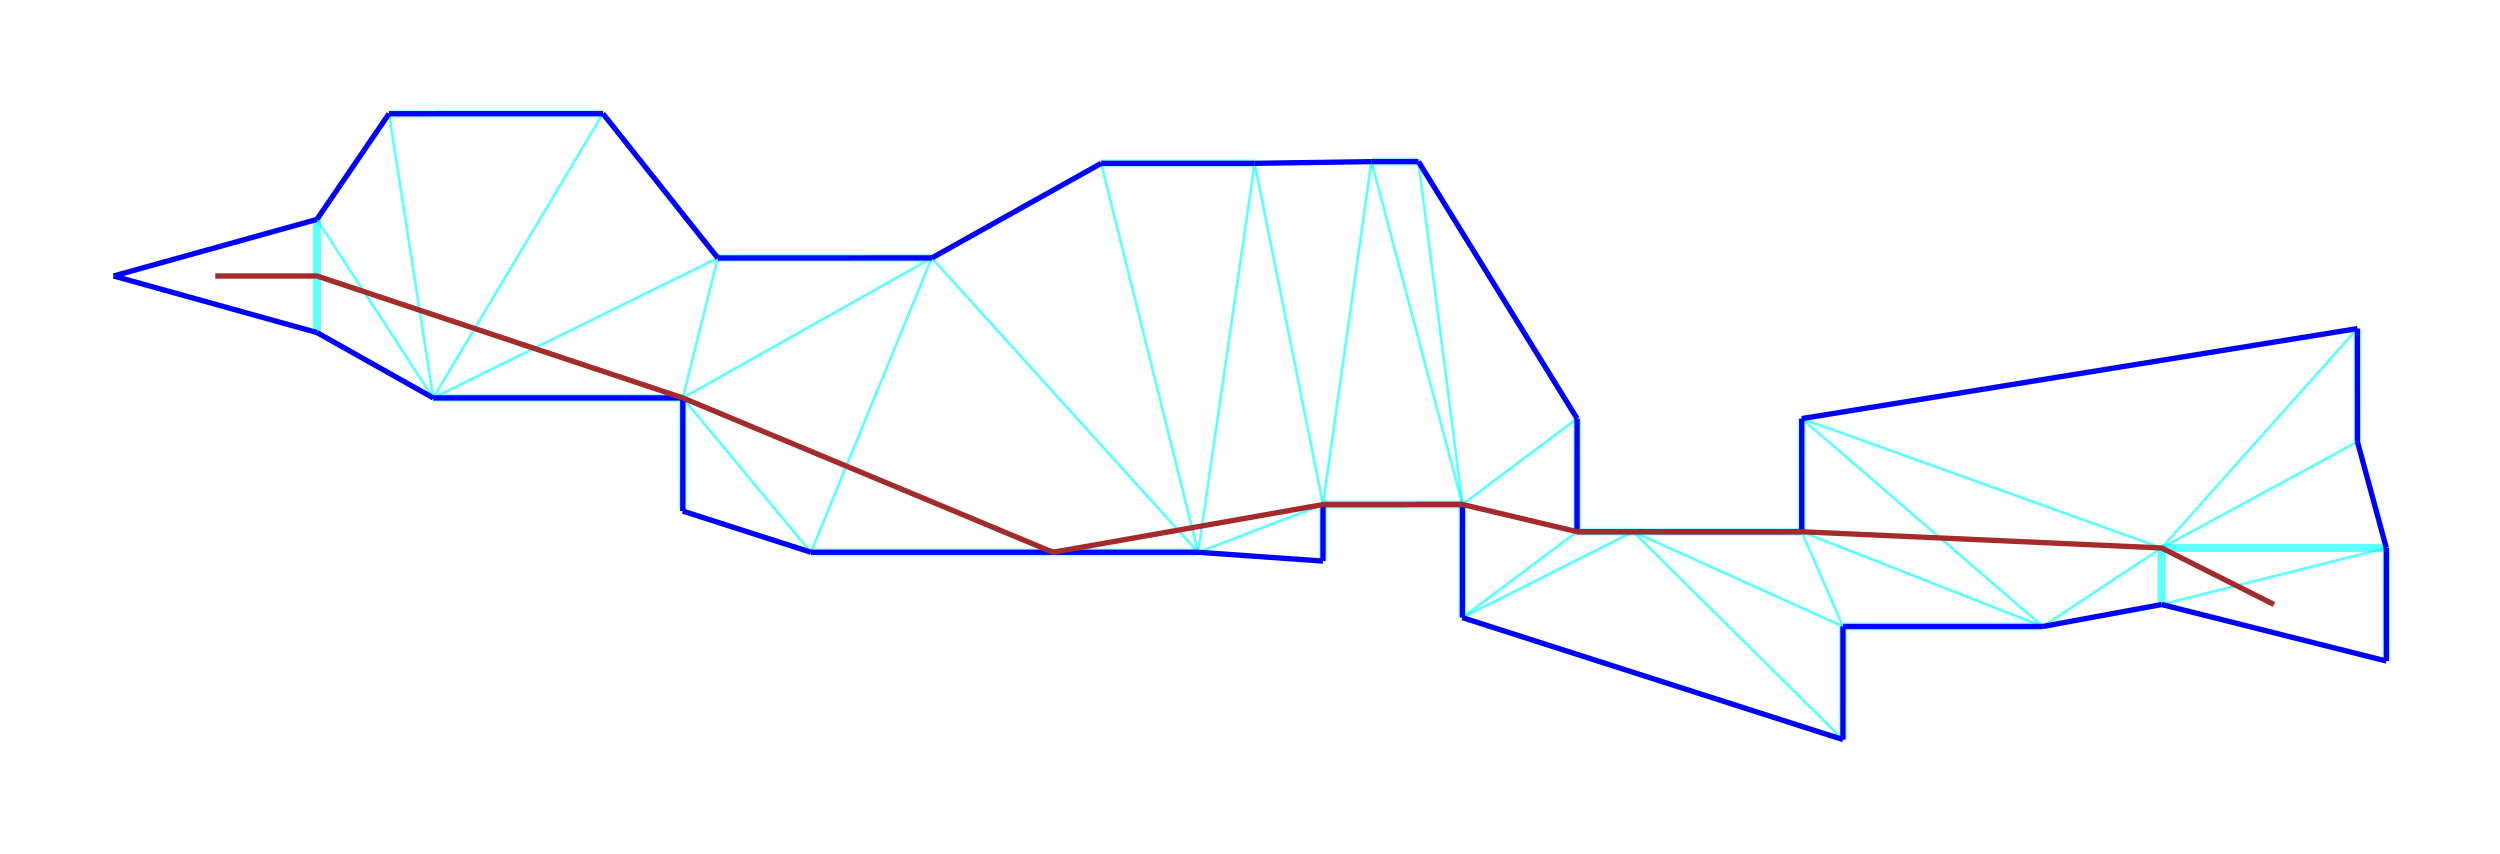
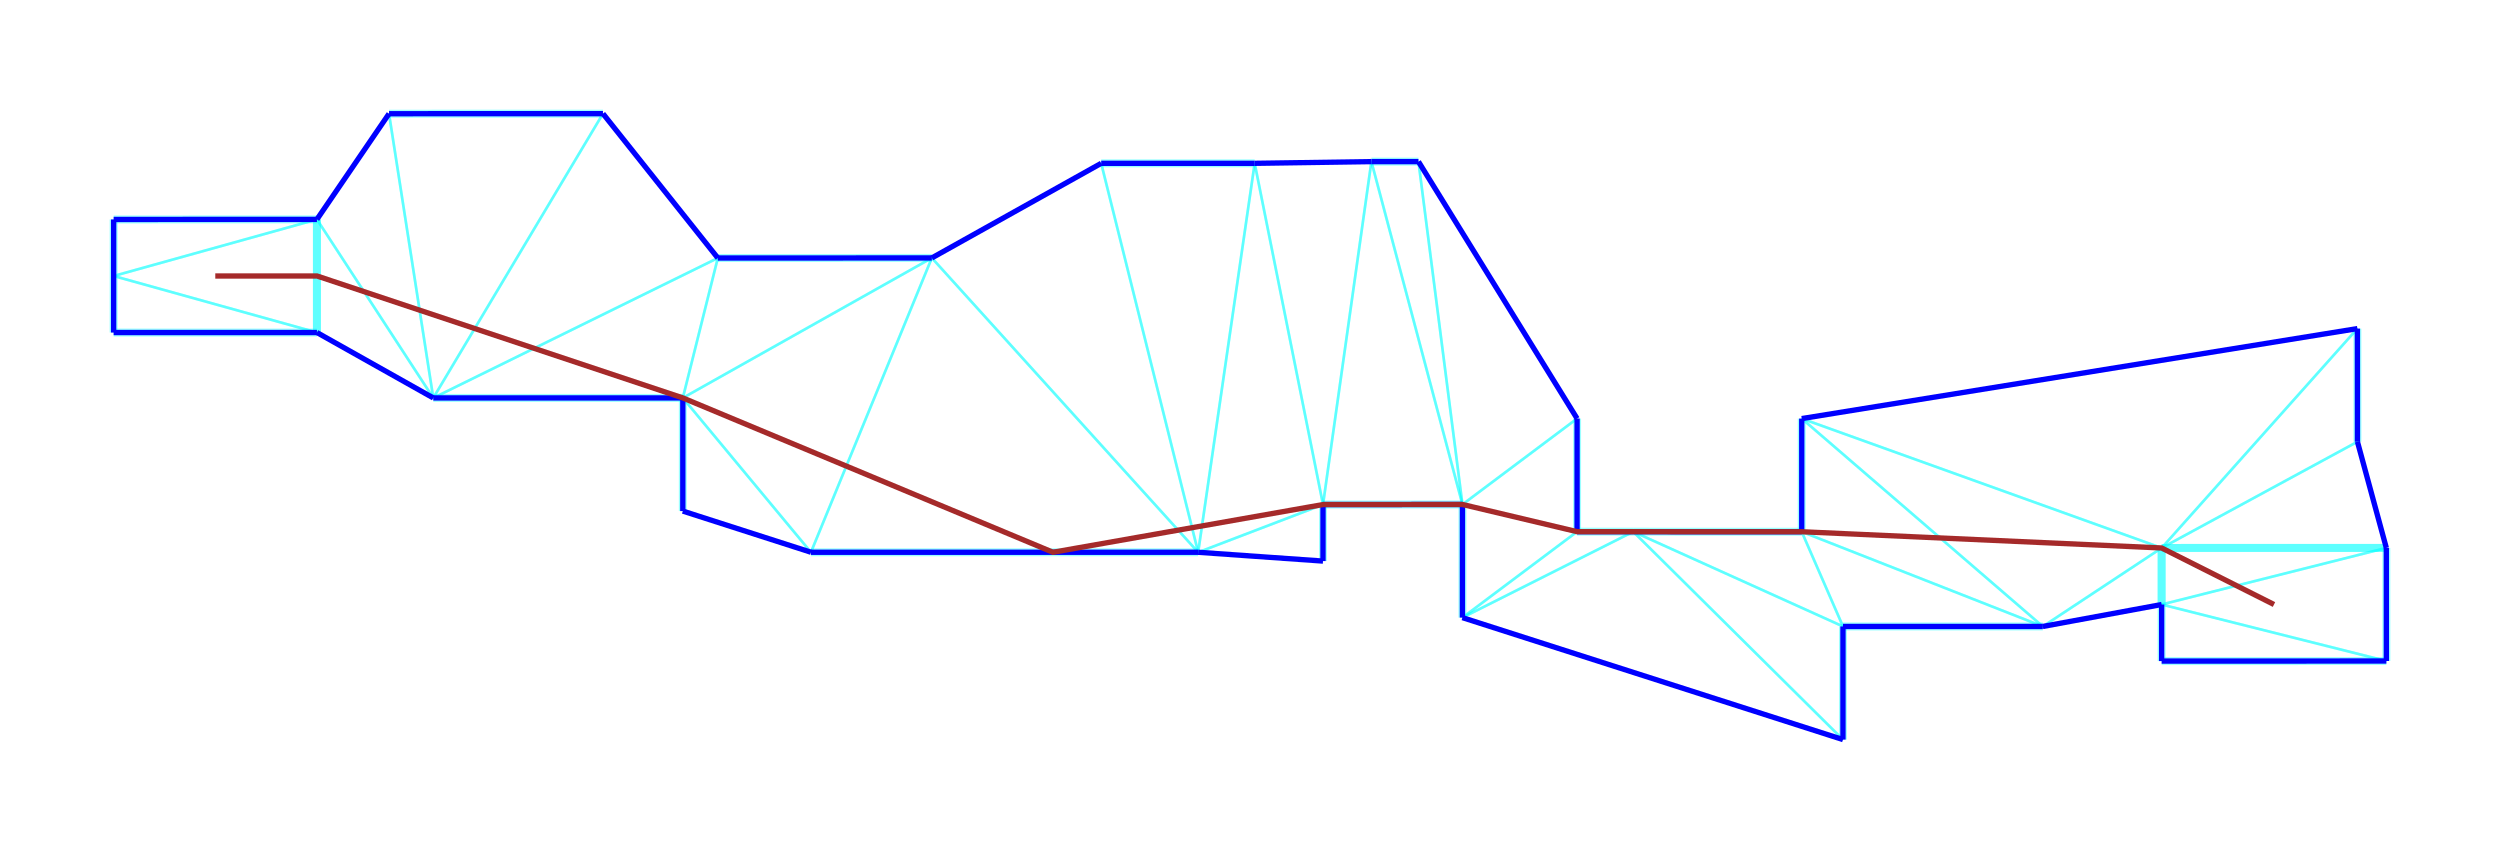
- <svg xmlns="http://www.w3.org/2000/svg" version="1.1" width="469.098" height="160.098">
-   <g transform="translate(-1968.855,1042.93)">
+ <svg xmlns="http://www.w3.org/2000/svg" version="1.1" width="469.101" height="160.099">
+   <g transform="translate(-1968.852,1042.93)">
    <path fill="none" stroke="Cyan" stroke-opacity="0.392" stroke-width="0.5" d="M 2416.622 -940.122 L 2374.462 -929.499" />
    <path fill="none" stroke="Cyan" stroke-opacity="0.392" stroke-width="0.5" d="M 2374.462 -929.499 L 2416.63 -918.895" />
    <path fill="none" stroke="Cyan" stroke-opacity="0.392" stroke-width="1.5" d="M 2416.622 -940.122 L 2416.63 -918.895" />
    <path fill="none" stroke="Cyan" stroke-opacity="0.392" stroke-width="1.5" d="M 2374.46 -940.109 L 2374.462 -929.499" />
    <path fill="none" stroke="Cyan" stroke-opacity="0.392" stroke-width="0.5" d="M 2416.622 -940.122 L 2374.462 -929.499" />
    <path fill="none" stroke="Cyan" stroke-opacity="0.392" stroke-width="1.5" d="M 2416.622 -940.122 L 2374.46 -940.109" />
+     <path fill="none" stroke="Cyan" stroke-opacity="0.392" stroke-width="1.5" d="M 2374.462 -929.499 L 2374.463 -918.889" />
+     <path fill="none" stroke="Cyan" stroke-opacity="0.392" stroke-width="1.5" d="M 2416.63 -918.895 L 2374.463 -918.889" />
+     <path fill="none" stroke="Cyan" stroke-opacity="0.392" stroke-width="0.5" d="M 2374.462 -929.499 L 2416.63 -918.895" />
    <path fill="none" stroke="Cyan" stroke-opacity="0.392" stroke-width="0.5" d="M 2374.462 -929.499 L 2352.165 -925.379" />
    <path fill="none" stroke="Cyan" stroke-opacity="0.392" stroke-width="1.5" d="M 2374.46 -940.109 L 2374.462 -929.499" />
    <path fill="none" stroke="Cyan" stroke-opacity="0.392" stroke-width="0.5" d="M 2374.46 -940.109 L 2352.165 -925.379" />
    <path fill="none" stroke="Cyan" stroke-opacity="0.392" stroke-width="0.5" d="M 2411.203 -960.044 L 2416.622 -940.122" />
    <path fill="none" stroke="Cyan" stroke-opacity="0.392" stroke-width="0.5" d="M 2411.203 -960.044 L 2374.46 -940.109" />
    <path fill="none" stroke="Cyan" stroke-opacity="0.392" stroke-width="1.5" d="M 2416.622 -940.122 L 2374.46 -940.109" />
    <path fill="none" stroke="Cyan" stroke-opacity="0.392" stroke-width="0.5" d="M 2306.933 -964.387 L 2352.165 -925.379" />
    <path fill="none" stroke="Cyan" stroke-opacity="0.392" stroke-width="0.5" d="M 2374.46 -940.109 L 2352.165 -925.379" />
    <path fill="none" stroke="Cyan" stroke-opacity="0.392" stroke-width="0.5" d="M 2306.933 -964.387 L 2374.46 -940.109" />
    <path fill="none" stroke="Cyan" stroke-opacity="0.392" stroke-width="1.5" d="M 2411.194 -981.275 L 2411.203 -960.044" />
    <path fill="none" stroke="Cyan" stroke-opacity="0.392" stroke-width="0.5" d="M 2411.194 -981.275 L 2374.46 -940.109" />
    <path fill="none" stroke="Cyan" stroke-opacity="0.392" stroke-width="0.5" d="M 2411.203 -960.044 L 2374.46 -940.109" />
    <path fill="none" stroke="Cyan" stroke-opacity="0.392" stroke-width="0.5" d="M 2306.933 -964.387 L 2374.46 -940.109" />
    <path fill="none" stroke="Cyan" stroke-opacity="0.392" stroke-width="0.5" d="M 2411.194 -981.275 L 2374.46 -940.109" />
    <path fill="none" stroke="Cyan" stroke-opacity="0.392" stroke-width="0.5" d="M 2411.194 -981.275 L 2306.933 -964.387" />
    <path fill="none" stroke="Cyan" stroke-opacity="0.392" stroke-width="0.5" d="M 2306.929 -943.154 L 2352.165 -925.379" />
    <path fill="none" stroke="Cyan" stroke-opacity="0.392" stroke-width="0.5" d="M 2306.933 -964.387 L 2352.165 -925.379" />
    <path fill="none" stroke="Cyan" stroke-opacity="0.392" stroke-width="1.5" d="M 2306.933 -964.387 L 2306.929 -943.154" />
    <path fill="none" stroke="Cyan" stroke-opacity="0.392" stroke-width="0.5" d="M 2306.929 -943.154 L 2314.668 -925.383" />
    <path fill="none" stroke="Cyan" stroke-opacity="0.392" stroke-width="1.5" d="M 2314.668 -925.383 L 2352.165 -925.379" />
    <path fill="none" stroke="Cyan" stroke-opacity="0.392" stroke-width="0.5" d="M 2306.929 -943.154 L 2352.165 -925.379" />
    <path fill="none" stroke="Cyan" stroke-opacity="0.392" stroke-width="0.5" d="M 2275.311 -943.163 L 2314.668 -925.383" />
    <path fill="none" stroke="Cyan" stroke-opacity="0.392" stroke-width="0.5" d="M 2306.929 -943.154 L 2314.668 -925.383" />
    <path fill="none" stroke="Cyan" stroke-opacity="0.392" stroke-width="1.5" d="M 2275.311 -943.163 L 2306.929 -943.154" />
    <path fill="none" stroke="Cyan" stroke-opacity="0.392" stroke-width="1.5" d="M 2314.668 -925.383 L 2314.666 -904.154" />
    <path fill="none" stroke="Cyan" stroke-opacity="0.392" stroke-width="0.5" d="M 2275.311 -943.163 L 2314.668 -925.383" />
    <path fill="none" stroke="Cyan" stroke-opacity="0.392" stroke-width="0.5" d="M 2275.311 -943.163 L 2314.666 -904.154" />
    <path fill="none" stroke="Cyan" stroke-opacity="0.392" stroke-width="0.5" d="M 2243.261 -927.039 L 2314.666 -904.154" />
    <path fill="none" stroke="Cyan" stroke-opacity="0.392" stroke-width="0.5" d="M 2275.311 -943.163 L 2314.666 -904.154" />
    <path fill="none" stroke="Cyan" stroke-opacity="0.392" stroke-width="0.5" d="M 2275.311 -943.163 L 2243.261 -927.039" />
    <path fill="none" stroke="Cyan" stroke-opacity="0.392" stroke-width="0.5" d="M 2275.311 -943.163 L 2243.261 -927.039" />
    <path fill="none" stroke="Cyan" stroke-opacity="0.392" stroke-width="1.5" d="M 2264.771 -943.166 L 2275.311 -943.163" />
    <path fill="none" stroke="Cyan" stroke-opacity="0.392" stroke-width="0.5" d="M 2264.771 -943.166 L 2243.261 -927.039" />
    <path fill="none" stroke="Cyan" stroke-opacity="0.392" stroke-width="1.5" d="M 2264.777 -964.393 L 2264.771 -943.166" />
    <path fill="none" stroke="Cyan" stroke-opacity="0.392" stroke-width="0.5" d="M 2264.777 -964.393 L 2243.265 -948.271" />
    <path fill="none" stroke="Cyan" stroke-opacity="0.392" stroke-width="0.5" d="M 2243.265 -948.271 L 2264.771 -943.166" />
    <path fill="none" stroke="Cyan" stroke-opacity="0.392" stroke-width="0.5" d="M 2264.771 -943.166 L 2243.261 -927.039" />
    <path fill="none" stroke="Cyan" stroke-opacity="0.392" stroke-width="0.5" d="M 2243.265 -948.271 L 2264.771 -943.166" />
    <path fill="none" stroke="Cyan" stroke-opacity="0.392" stroke-width="1.5" d="M 2243.265 -948.271 L 2243.261 -927.039" />
    <path fill="none" stroke="Cyan" stroke-opacity="0.392" stroke-width="0.5" d="M 2235.011 -1012.605 L 2264.777 -964.393" />
    <path fill="none" stroke="Cyan" stroke-opacity="0.392" stroke-width="0.5" d="M 2235.011 -1012.605 L 2243.265 -948.271" />
    <path fill="none" stroke="Cyan" stroke-opacity="0.392" stroke-width="0.5" d="M 2264.777 -964.393 L 2243.265 -948.271" />
    <path fill="none" stroke="Cyan" stroke-opacity="0.392" stroke-width="1.5" d="M 2226.183 -1012.605 L 2235.011 -1012.605" />
    <path fill="none" stroke="Cyan" stroke-opacity="0.392" stroke-width="0.5" d="M 2226.183 -1012.605 L 2243.265 -948.271" />
    <path fill="none" stroke="Cyan" stroke-opacity="0.392" stroke-width="0.5" d="M 2235.011 -1012.605 L 2243.265 -948.271" />
    <path fill="none" stroke="Cyan" stroke-opacity="0.392" stroke-width="0.5" d="M 2226.183 -1012.605 L 2217.103 -948.257" />
    <path fill="none" stroke="Cyan" stroke-opacity="0.392" stroke-width="1.5" d="M 2243.265 -948.271 L 2217.103 -948.257" />
    <path fill="none" stroke="Cyan" stroke-opacity="0.392" stroke-width="0.5" d="M 2226.183 -1012.605 L 2243.265 -948.271" />
    <path fill="none" stroke="Cyan" stroke-opacity="0.392" stroke-width="0.5" d="M 2204.281 -1012.282 L 2217.103 -948.257" />
    <path fill="none" stroke="Cyan" stroke-opacity="0.392" stroke-width="0.5" d="M 2226.183 -1012.605 L 2217.103 -948.257" />
    <path fill="none" stroke="Cyan" stroke-opacity="0.392" stroke-width="0.5" d="M 2226.183 -1012.605 L 2204.281 -1012.282" />
    <path fill="none" stroke="Cyan" stroke-opacity="0.392" stroke-width="0.5" d="M 2204.281 -1012.282 L 2217.103 -948.257" />
    <path fill="none" stroke="Cyan" stroke-opacity="0.392" stroke-width="0.5" d="M 2204.281 -1012.282 L 2193.675 -939.299" />
    <path fill="none" stroke="Cyan" stroke-opacity="0.392" stroke-width="0.5" d="M 2217.103 -948.257 L 2193.675 -939.299" />
    <path fill="none" stroke="Cyan" stroke-opacity="0.392" stroke-width="0.5" d="M 2193.675 -939.299 L 2217.098 -937.647" />
    <path fill="none" stroke="Cyan" stroke-opacity="0.392" stroke-width="1.5" d="M 2217.103 -948.257 L 2217.098 -937.647" />
    <path fill="none" stroke="Cyan" stroke-opacity="0.392" stroke-width="0.5" d="M 2217.103 -948.257 L 2193.675 -939.299" />
    <path fill="none" stroke="Cyan" stroke-opacity="0.392" stroke-width="0.5" d="M 2175.481 -1012.285 L 2193.675 -939.299" />
    <path fill="none" stroke="Cyan" stroke-opacity="0.392" stroke-width="0.5" d="M 2204.281 -1012.282 L 2193.675 -939.299" />
    <path fill="none" stroke="Cyan" stroke-opacity="0.392" stroke-width="1.5" d="M 2175.481 -1012.285 L 2204.281 -1012.282" />
    <path fill="none" stroke="Cyan" stroke-opacity="0.392" stroke-width="0.5" d="M 2143.701 -994.531 L 2193.675 -939.299" />
    <path fill="none" stroke="Cyan" stroke-opacity="0.392" stroke-width="0.5" d="M 2175.481 -1012.285 L 2193.675 -939.299" />
    <path fill="none" stroke="Cyan" stroke-opacity="0.392" stroke-width="0.5" d="M 2175.481 -1012.285 L 2143.701 -994.531" />
    <path fill="none" stroke="Cyan" stroke-opacity="0.392" stroke-width="0.5" d="M 2143.701 -994.531 L 2121.018 -939.308" />
    <path fill="none" stroke="Cyan" stroke-opacity="0.392" stroke-width="1.5" d="M 2121.018 -939.308 L 2193.675 -939.299" />
    <path fill="none" stroke="Cyan" stroke-opacity="0.392" stroke-width="0.5" d="M 2143.701 -994.531 L 2193.675 -939.299" />
    <path fill="none" stroke="Cyan" stroke-opacity="0.392" stroke-width="0.5" d="M 2143.701 -994.531 L 2096.979 -968.263" />
    <path fill="none" stroke="Cyan" stroke-opacity="0.392" stroke-width="0.5" d="M 2096.979 -968.263 L 2121.018 -939.308" />
    <path fill="none" stroke="Cyan" stroke-opacity="0.392" stroke-width="0.5" d="M 2143.701 -994.531 L 2121.018 -939.308" />
    <path fill="none" stroke="Cyan" stroke-opacity="0.392" stroke-width="0.5" d="M 2103.544 -994.515 L 2096.979 -968.263" />
    <path fill="none" stroke="Cyan" stroke-opacity="0.392" stroke-width="0.5" d="M 2143.701 -994.531 L 2096.979 -968.263" />
    <path fill="none" stroke="Cyan" stroke-opacity="0.392" stroke-width="1.5" d="M 2143.701 -994.531 L 2103.544 -994.515" />
    <path fill="none" stroke="Cyan" stroke-opacity="0.392" stroke-width="1.5" d="M 2096.979 -968.263 L 2096.976 -947.031" />
    <path fill="none" stroke="Cyan" stroke-opacity="0.392" stroke-width="0.5" d="M 2096.976 -947.031 L 2121.018 -939.308" />
    <path fill="none" stroke="Cyan" stroke-opacity="0.392" stroke-width="0.5" d="M 2096.979 -968.263 L 2121.018 -939.308" />
    <path fill="none" stroke="Cyan" stroke-opacity="0.392" stroke-width="0.5" d="M 2103.544 -994.515 L 2050.151 -968.26" />
    <path fill="none" stroke="Cyan" stroke-opacity="0.392" stroke-width="1.5" d="M 2096.979 -968.263 L 2050.151 -968.26" />
    <path fill="none" stroke="Cyan" stroke-opacity="0.392" stroke-width="0.5" d="M 2103.544 -994.515 L 2096.979 -968.263" />
    <path fill="none" stroke="Cyan" stroke-opacity="0.392" stroke-width="0.5" d="M 2081.99 -1021.607 L 2050.151 -968.26" />
    <path fill="none" stroke="Cyan" stroke-opacity="0.392" stroke-width="0.5" d="M 2103.544 -994.515 L 2050.151 -968.26" />
    <path fill="none" stroke="Cyan" stroke-opacity="0.392" stroke-width="0.5" d="M 2081.99 -1021.607 L 2103.544 -994.515" />
    <path fill="none" stroke="Cyan" stroke-opacity="0.392" stroke-width="0.5" d="M 2041.848 -1021.593 L 2050.151 -968.26" />
    <path fill="none" stroke="Cyan" stroke-opacity="0.392" stroke-width="0.5" d="M 2081.99 -1021.607 L 2050.151 -968.26" />
    <path fill="none" stroke="Cyan" stroke-opacity="0.392" stroke-width="1.5" d="M 2081.99 -1021.607 L 2041.848 -1021.593" />
    <path fill="none" stroke="Cyan" stroke-opacity="0.392" stroke-width="0.5" d="M 2041.848 -1021.593 L 2028.32 -1001.761" />
    <path fill="none" stroke="Cyan" stroke-opacity="0.392" stroke-width="0.5" d="M 2028.32 -1001.761 L 2050.151 -968.26" />
    <path fill="none" stroke="Cyan" stroke-opacity="0.392" stroke-width="0.5" d="M 2041.848 -1021.593 L 2050.151 -968.26" />
    <path fill="none" stroke="Cyan" stroke-opacity="0.392" stroke-width="1.5" d="M 2028.32 -1001.761 L 2028.321 -980.532" />
    <path fill="none" stroke="Cyan" stroke-opacity="0.392" stroke-width="0.5" d="M 2028.321 -980.532 L 2050.151 -968.26" />
    <path fill="none" stroke="Cyan" stroke-opacity="0.392" stroke-width="0.5" d="M 2028.32 -1001.761 L 2050.151 -968.26" />
    <path fill="none" stroke="Cyan" stroke-opacity="0.392" stroke-width="0.5" d="M 1990.177 -991.143 L 2028.321 -980.532" />
    <path fill="none" stroke="Cyan" stroke-opacity="0.392" stroke-width="1.5" d="M 2028.32 -1001.761 L 2028.321 -980.532" />
    <path fill="none" stroke="Cyan" stroke-opacity="0.392" stroke-width="0.5" d="M 2028.32 -1001.761 L 1990.177 -991.143" />
-     <path fill="none" stroke="Blue" stroke-opacity="1" stroke-width="1" d="M 2416.63 -918.895 L 2374.462 -929.499" />
+     <path fill="none" stroke="Cyan" stroke-opacity="0.392" stroke-width="1.5" d="M 1990.177 -991.143 L 1990.175 -980.532" />
+     <path fill="none" stroke="Cyan" stroke-opacity="0.392" stroke-width="1.5" d="M 2028.321 -980.532 L 1990.175 -980.532" />
+     <path fill="none" stroke="Cyan" stroke-opacity="0.392" stroke-width="0.5" d="M 1990.177 -991.143 L 2028.321 -980.532" />
+     <path fill="none" stroke="Cyan" stroke-opacity="0.392" stroke-width="1.5" d="M 1990.18 -1001.753 L 1990.177 -991.143" />
+     <path fill="none" stroke="Cyan" stroke-opacity="0.392" stroke-width="0.5" d="M 2028.32 -1001.761 L 1990.177 -991.143" />
+     <path fill="none" stroke="Cyan" stroke-opacity="0.392" stroke-width="1.5" d="M 2028.32 -1001.761 L 1990.18 -1001.753" />
    <path fill="none" stroke="Blue" stroke-opacity="1" stroke-width="1" d="M 2416.63 -918.895 L 2416.622 -940.122" />
+     <path fill="none" stroke="Blue" stroke-opacity="1" stroke-width="1" d="M 2374.463 -918.889 L 2374.462 -929.499" />
+     <path fill="none" stroke="Blue" stroke-opacity="1" stroke-width="1" d="M 2374.463 -918.889 L 2416.63 -918.895" />
    <path fill="none" stroke="Blue" stroke-opacity="1" stroke-width="1" d="M 2352.165 -925.379 L 2374.462 -929.499" />
    <path fill="none" stroke="Blue" stroke-opacity="1" stroke-width="1" d="M 2416.622 -940.122 L 2411.203 -960.044" />
    <path fill="none" stroke="Blue" stroke-opacity="1" stroke-width="1" d="M 2411.203 -960.044 L 2411.194 -981.275" />
    <path fill="none" stroke="Blue" stroke-opacity="1" stroke-width="1" d="M 2306.933 -964.387 L 2411.194 -981.275" />
    <path fill="none" stroke="Blue" stroke-opacity="1" stroke-width="1" d="M 2306.929 -943.154 L 2306.933 -964.387" />
    <path fill="none" stroke="Blue" stroke-opacity="1" stroke-width="1" d="M 2352.165 -925.379 L 2314.668 -925.383" />
    <path fill="none" stroke="Blue" stroke-opacity="1" stroke-width="1" d="M 2306.929 -943.154 L 2275.311 -943.163" />
    <path fill="none" stroke="Blue" stroke-opacity="1" stroke-width="1" d="M 2314.666 -904.154 L 2314.668 -925.383" />
    <path fill="none" stroke="Blue" stroke-opacity="1" stroke-width="1" d="M 2314.666 -904.154 L 2243.261 -927.039" />
    <path fill="none" stroke="Blue" stroke-opacity="1" stroke-width="1" d="M 2275.311 -943.163 L 2264.771 -943.166" />
    <path fill="none" stroke="Blue" stroke-opacity="1" stroke-width="1" d="M 2264.771 -943.166 L 2264.777 -964.393" />
    <path fill="none" stroke="Blue" stroke-opacity="1" stroke-width="1" d="M 2243.261 -927.039 L 2243.265 -948.271" />
    <path fill="none" stroke="Blue" stroke-opacity="1" stroke-width="1" d="M 2264.777 -964.393 L 2235.011 -1012.605" />
    <path fill="none" stroke="Blue" stroke-opacity="1" stroke-width="1" d="M 2235.011 -1012.605 L 2226.183 -1012.605" />
    <path fill="none" stroke="Blue" stroke-opacity="1" stroke-width="1" d="M 2217.103 -948.257 L 2243.265 -948.271" />
    <path fill="none" stroke="Blue" stroke-opacity="1" stroke-width="1" d="M 2204.281 -1012.282 L 2226.183 -1012.605" />
    <path fill="none" stroke="Blue" stroke-opacity="1" stroke-width="1" d="M 2217.098 -937.647 L 2193.675 -939.299" />
    <path fill="none" stroke="Blue" stroke-opacity="1" stroke-width="1" d="M 2217.098 -937.647 L 2217.103 -948.257" />
    <path fill="none" stroke="Blue" stroke-opacity="1" stroke-width="1" d="M 2204.281 -1012.282 L 2175.481 -1012.285" />
    <path fill="none" stroke="Blue" stroke-opacity="1" stroke-width="1" d="M 2143.701 -994.531 L 2175.481 -1012.285" />
    <path fill="none" stroke="Blue" stroke-opacity="1" stroke-width="1" d="M 2193.675 -939.299 L 2121.018 -939.308" />
    <path fill="none" stroke="Blue" stroke-opacity="1" stroke-width="1" d="M 2103.544 -994.515 L 2143.701 -994.531" />
    <path fill="none" stroke="Blue" stroke-opacity="1" stroke-width="1" d="M 2096.976 -947.031 L 2096.979 -968.263" />
    <path fill="none" stroke="Blue" stroke-opacity="1" stroke-width="1" d="M 2121.018 -939.308 L 2096.976 -947.031" />
    <path fill="none" stroke="Blue" stroke-opacity="1" stroke-width="1" d="M 2050.151 -968.26 L 2096.979 -968.263" />
    <path fill="none" stroke="Blue" stroke-opacity="1" stroke-width="1" d="M 2103.544 -994.515 L 2081.99 -1021.607" />
    <path fill="none" stroke="Blue" stroke-opacity="1" stroke-width="1" d="M 2041.848 -1021.593 L 2081.99 -1021.607" />
    <path fill="none" stroke="Blue" stroke-opacity="1" stroke-width="1" d="M 2028.32 -1001.761 L 2041.848 -1021.593" />
    <path fill="none" stroke="Blue" stroke-opacity="1" stroke-width="1" d="M 2050.151 -968.26 L 2028.321 -980.532" />
-     <path fill="none" stroke="Blue" stroke-opacity="1" stroke-width="1" d="M 2028.321 -980.532 L 1990.177 -991.143" />
-     <path fill="none" stroke="Blue" stroke-opacity="1" stroke-width="1" d="M 1990.177 -991.143 L 2028.32 -1001.761" />
+     <path fill="none" stroke="Blue" stroke-opacity="1" stroke-width="1" d="M 1990.175 -980.532 L 1990.177 -991.143" />
+     <path fill="none" stroke="Blue" stroke-opacity="1" stroke-width="1" d="M 1990.175 -980.532 L 2028.321 -980.532" />
+     <path fill="none" stroke="Blue" stroke-opacity="1" stroke-width="1" d="M 1990.177 -991.143 L 1990.18 -1001.753" />
+     <path fill="none" stroke="Blue" stroke-opacity="1" stroke-width="1" d="M 1990.18 -1001.753 L 2028.32 -1001.761" />
    <path fill="none" stroke="Brown" stroke-opacity="1" stroke-width="1" d="M 2395.544 -929.499 L 2374.46 -940.109 L 2306.929 -943.154 L 2264.771 -943.166 L 2243.265 -948.271 L 2217.103 -948.257 L 2166.429 -939.302 L 2096.979 -968.263 L 2028.321 -991.147 L 2009.248 -991.138" />
  </g>
</svg>
